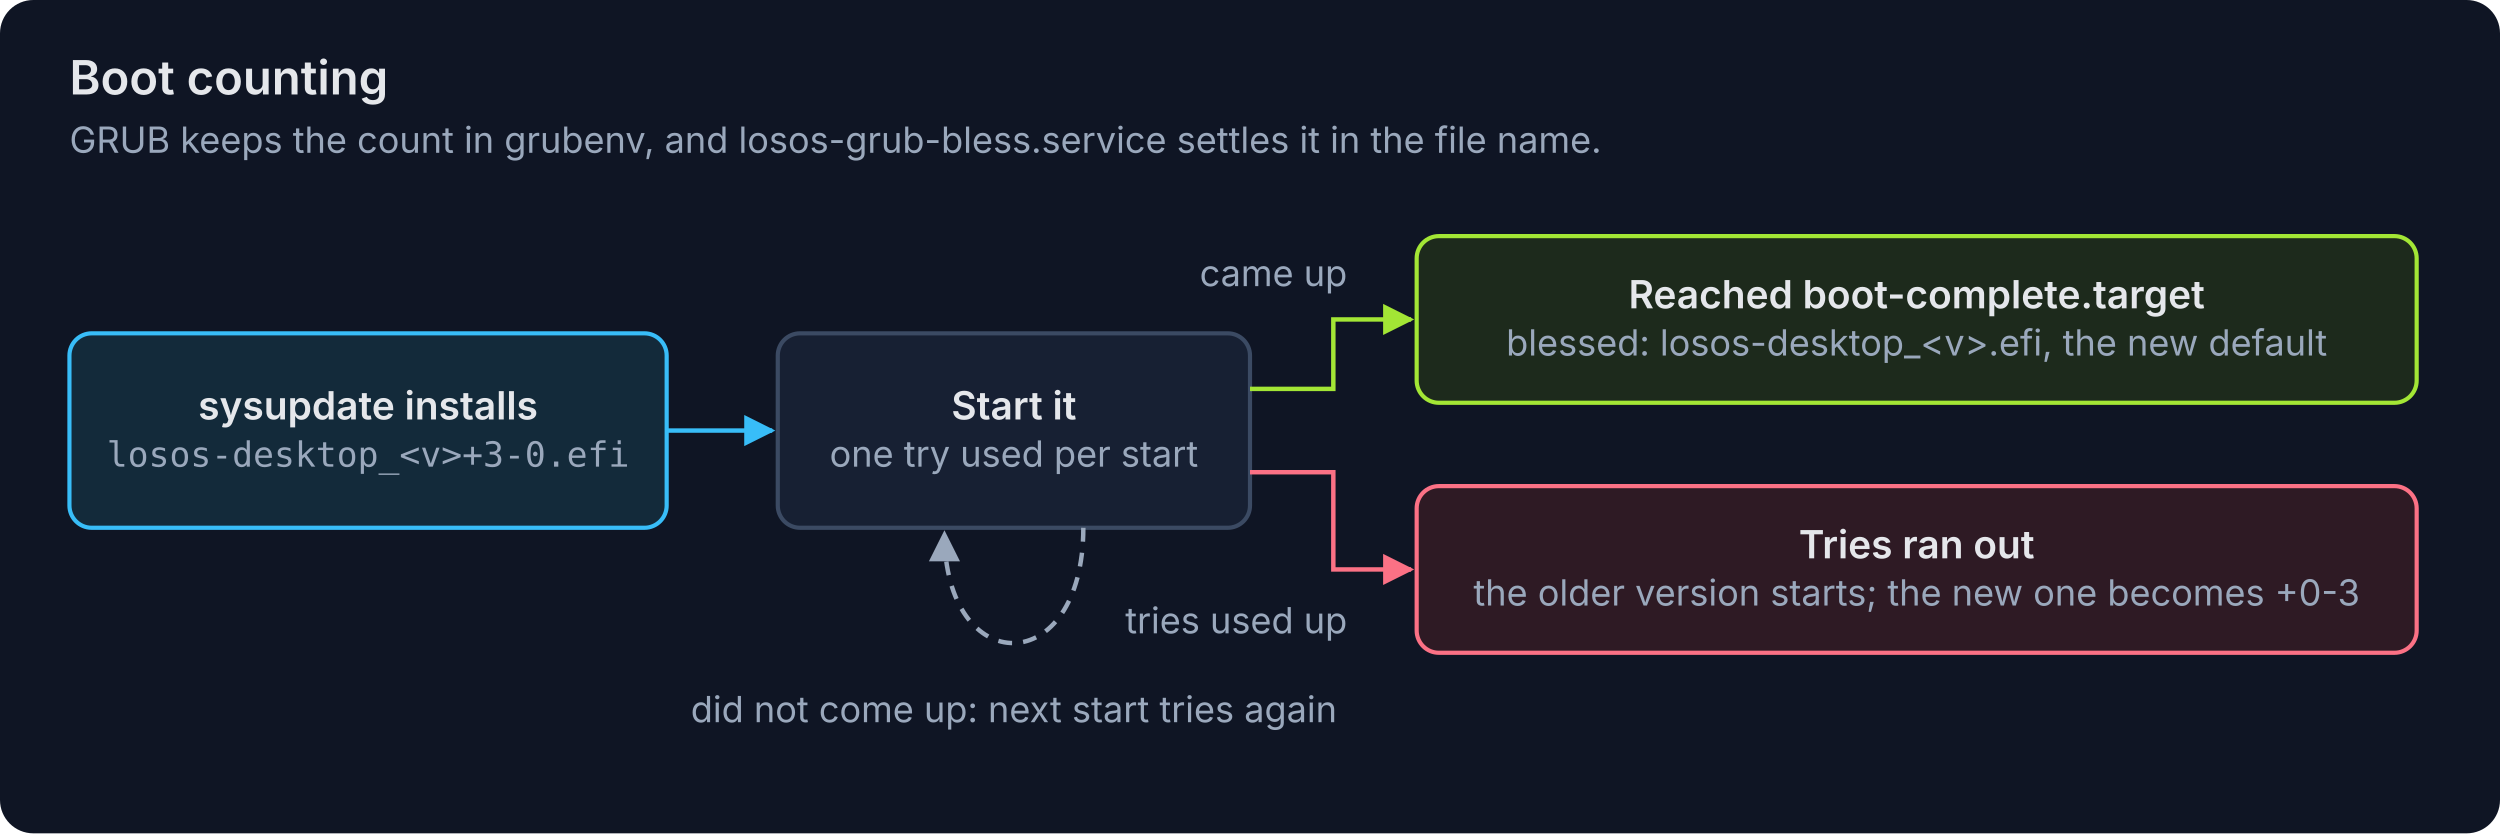
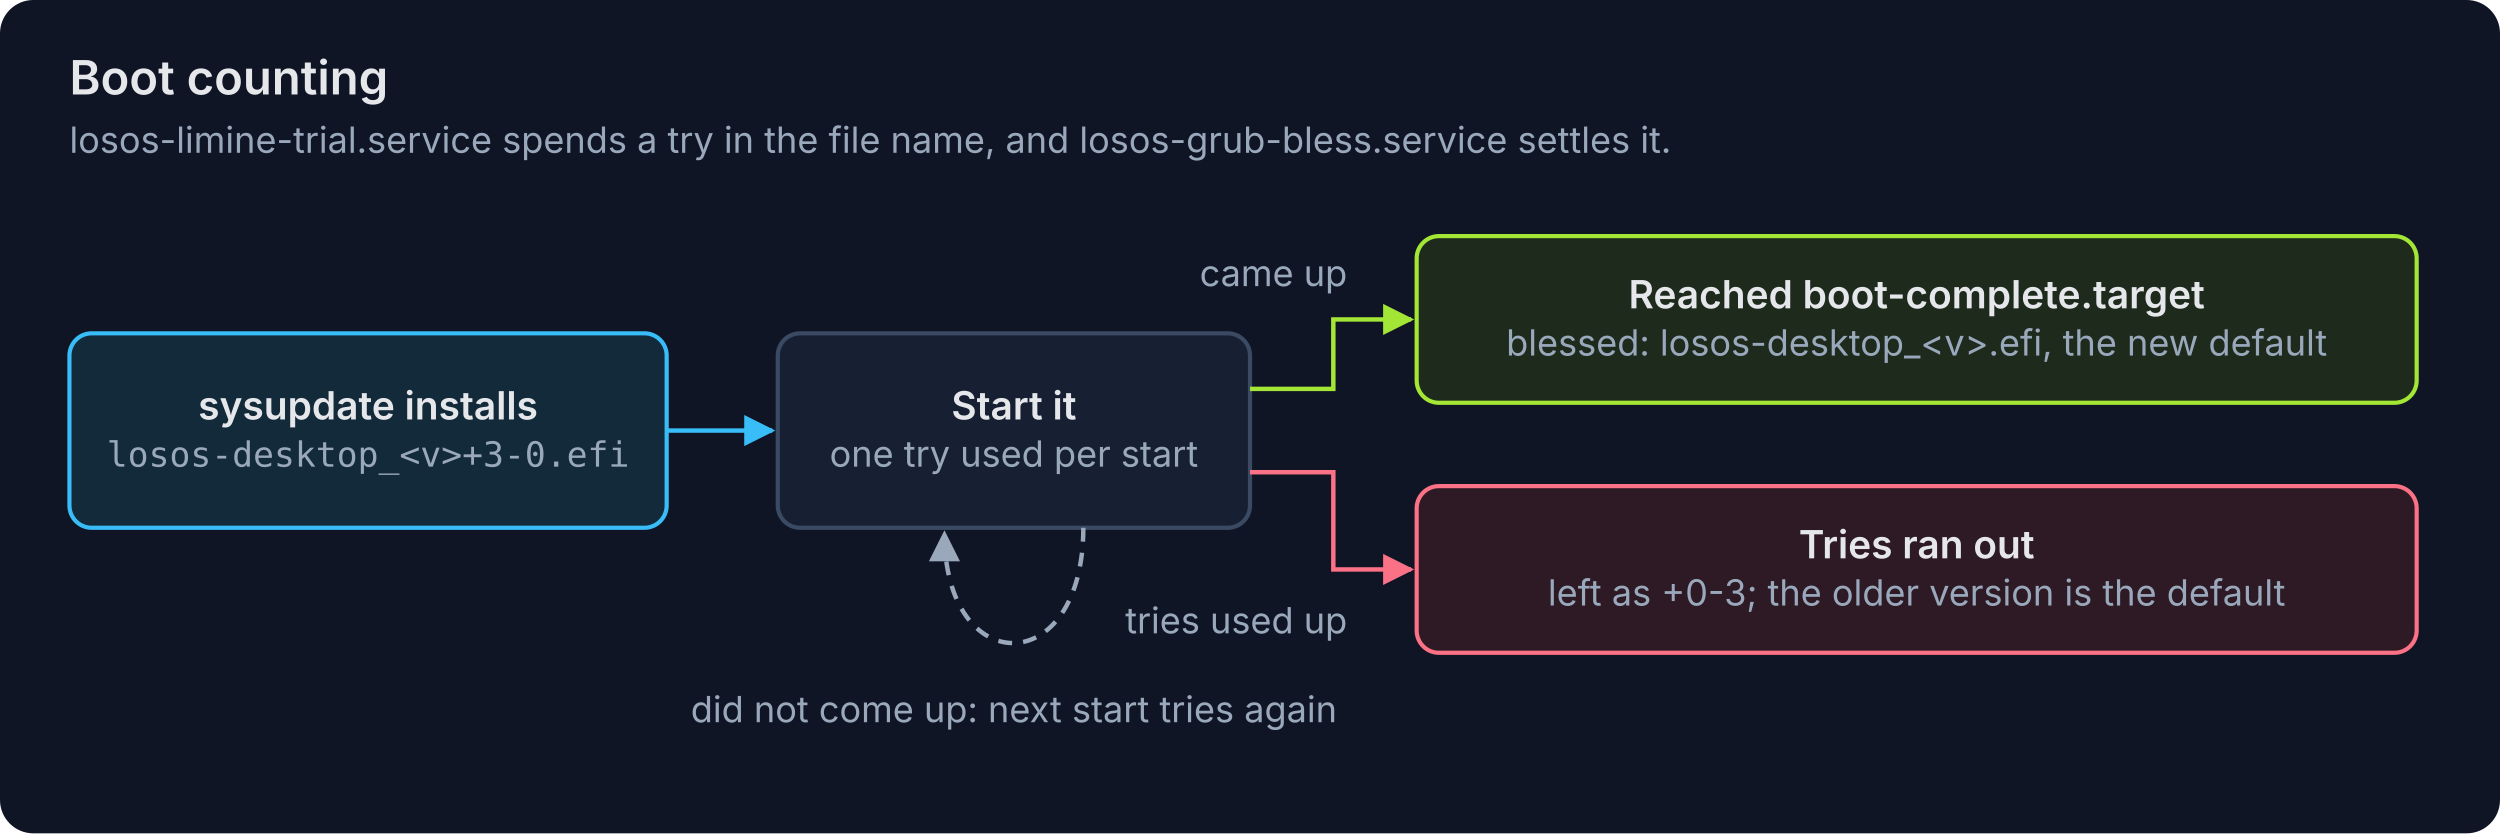
<svg xmlns="http://www.w3.org/2000/svg" viewBox="0 0 900 300" width="900" height="300" role="img">
  <style>
text { font-family: Inter, "Segoe UI", system-ui, -apple-system, "Helvetica Neue", Arial, sans-serif; font-size: 14px; fill: #e5e7eb; }
.b { font-weight: 600; }
.t { font-weight: 600; font-size: 17px; }
.s { fill: #9aa8bc; font-size: 13px; }
.m { font-family: ui-monospace, "SF Mono", Menlo, Consolas, "DejaVu Sans Mono", monospace; font-size: 13px; }
.ms { font-family: ui-monospace, "SF Mono", Menlo, Consolas, "DejaVu Sans Mono", monospace; font-size: 12.5px; fill: #9aa8bc; }
</style>
  <defs>
    <marker id="h38bdf8" viewBox="0 0 10 10" refX="9" refY="5" markerWidth="7" markerHeight="7" orient="auto">
      <path d="M0,0 L10,5 L0,10 z" fill="#38bdf8" />
    </marker>
    <marker id="t38bdf8" viewBox="0 0 10 10" refX="1" refY="5" markerWidth="7" markerHeight="7" orient="auto">
      <path d="M10,0 L0,5 L10,10 z" fill="#38bdf8" />
    </marker>
    <marker id="h9aa8bc" viewBox="0 0 10 10" refX="9" refY="5" markerWidth="7" markerHeight="7" orient="auto">
      <path d="M0,0 L10,5 L0,10 z" fill="#9aa8bc" />
    </marker>
    <marker id="t9aa8bc" viewBox="0 0 10 10" refX="1" refY="5" markerWidth="7" markerHeight="7" orient="auto">
      <path d="M10,0 L0,5 L10,10 z" fill="#9aa8bc" />
    </marker>
    <marker id="ha3e635" viewBox="0 0 10 10" refX="9" refY="5" markerWidth="7" markerHeight="7" orient="auto">
      <path d="M0,0 L10,5 L0,10 z" fill="#a3e635" />
    </marker>
    <marker id="ta3e635" viewBox="0 0 10 10" refX="1" refY="5" markerWidth="7" markerHeight="7" orient="auto">
      <path d="M10,0 L0,5 L10,10 z" fill="#a3e635" />
    </marker>
    <marker id="hfb7185" viewBox="0 0 10 10" refX="9" refY="5" markerWidth="7" markerHeight="7" orient="auto">
      <path d="M0,0 L10,5 L0,10 z" fill="#fb7185" />
    </marker>
    <marker id="tfb7185" viewBox="0 0 10 10" refX="1" refY="5" markerWidth="7" markerHeight="7" orient="auto">
      <path d="M10,0 L0,5 L10,10 z" fill="#fb7185" />
    </marker>
  </defs>
  <rect width="900" height="300" rx="12" fill="#0f1524" />
  <text x="25" y="34" class="t">Boot counting</text>
-   <text x="25" y="55" class="s">GRUB keeps the count in grubenv, and losos-grub-bless.service settles it in the file name.</text>
+   <text x="25" y="55" class="s">losos-limine-trial.service spends a try in the file name, and losos-grub-bless.service settles it.</text>
  <rect x="25" y="120" width="215" height="70" rx="8" fill="#132a3a" stroke="#38bdf8" stroke-width="1.5" />
  <text x="132.5" y="151.0" class="b" text-anchor="middle">sysupdate installs</text>
  <text x="132.5" y="168.0" class="ms" text-anchor="middle">losos-desktop_&lt;v&gt;+3-0.efi</text>
  <rect x="280" y="120" width="170" height="70" rx="8" fill="#172033" stroke="#3b4a63" stroke-width="1.5" />
  <text x="365.0" y="151.0" class="b" text-anchor="middle">Start it</text>
  <text x="365.0" y="168.0" class="s" text-anchor="middle">one try used per start</text>
  <path d="M240,155 L278,155" fill="none" stroke="#38bdf8" stroke-width="1.6" marker-end="url(#h38bdf8)" />
  <rect x="510" y="85" width="360" height="60" rx="8" fill="#1d2a1c" stroke="#a3e635" stroke-width="1.5" />
  <text x="690.0" y="111.0" class="b" text-anchor="middle">Reached boot-complete.target</text>
  <text x="690.0" y="128.0" class="s" text-anchor="middle">blessed: losos-desktop_&lt;v&gt;.efi, the new default</text>
  <rect x="510" y="175" width="360" height="60" rx="8" fill="#2e1a24" stroke="#fb7185" stroke-width="1.5" />
  <text x="690.0" y="201.0" class="b" text-anchor="middle">Tries ran out</text>
-   <text x="690.0" y="218.0" class="s" text-anchor="middle">the older version starts; the new one becomes +0-3</text>
+   <text x="690.0" y="218.0" class="s" text-anchor="middle">left as +0-3; the older version is the default</text>
  <path d="M450,140 L480,140 L480,115 L508,115" fill="none" stroke="#a3e635" stroke-width="1.6" marker-end="url(#ha3e635)" />
  <text x="485" y="103" class="s" text-anchor="end">came up</text>
  <path d="M450,170 L480,170 L480,205 L508,205" fill="none" stroke="#fb7185" stroke-width="1.6" marker-end="url(#hfb7185)" />
  <text x="485" y="228" class="s" text-anchor="end">tries used up</text>
  <path d="M390,190 C390,245 340,245 340,192" fill="none" stroke="#9aa8bc" stroke-width="1.6" stroke-dasharray="5 4" marker-end="url(#h9aa8bc)" />
  <text x="365" y="260" class="s" text-anchor="middle">did not come up: next start tries again</text>
</svg>
